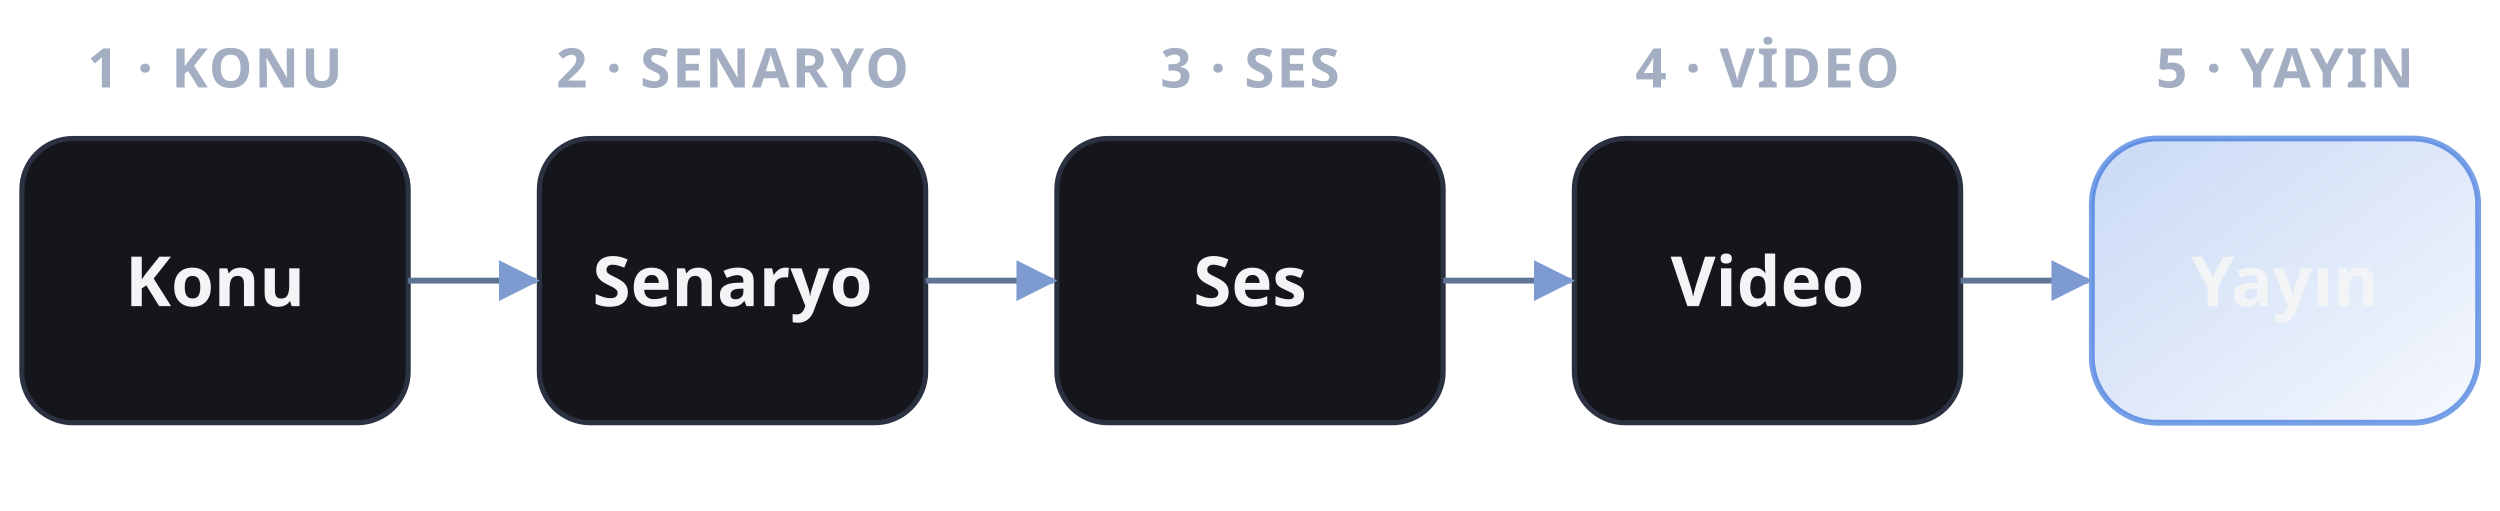
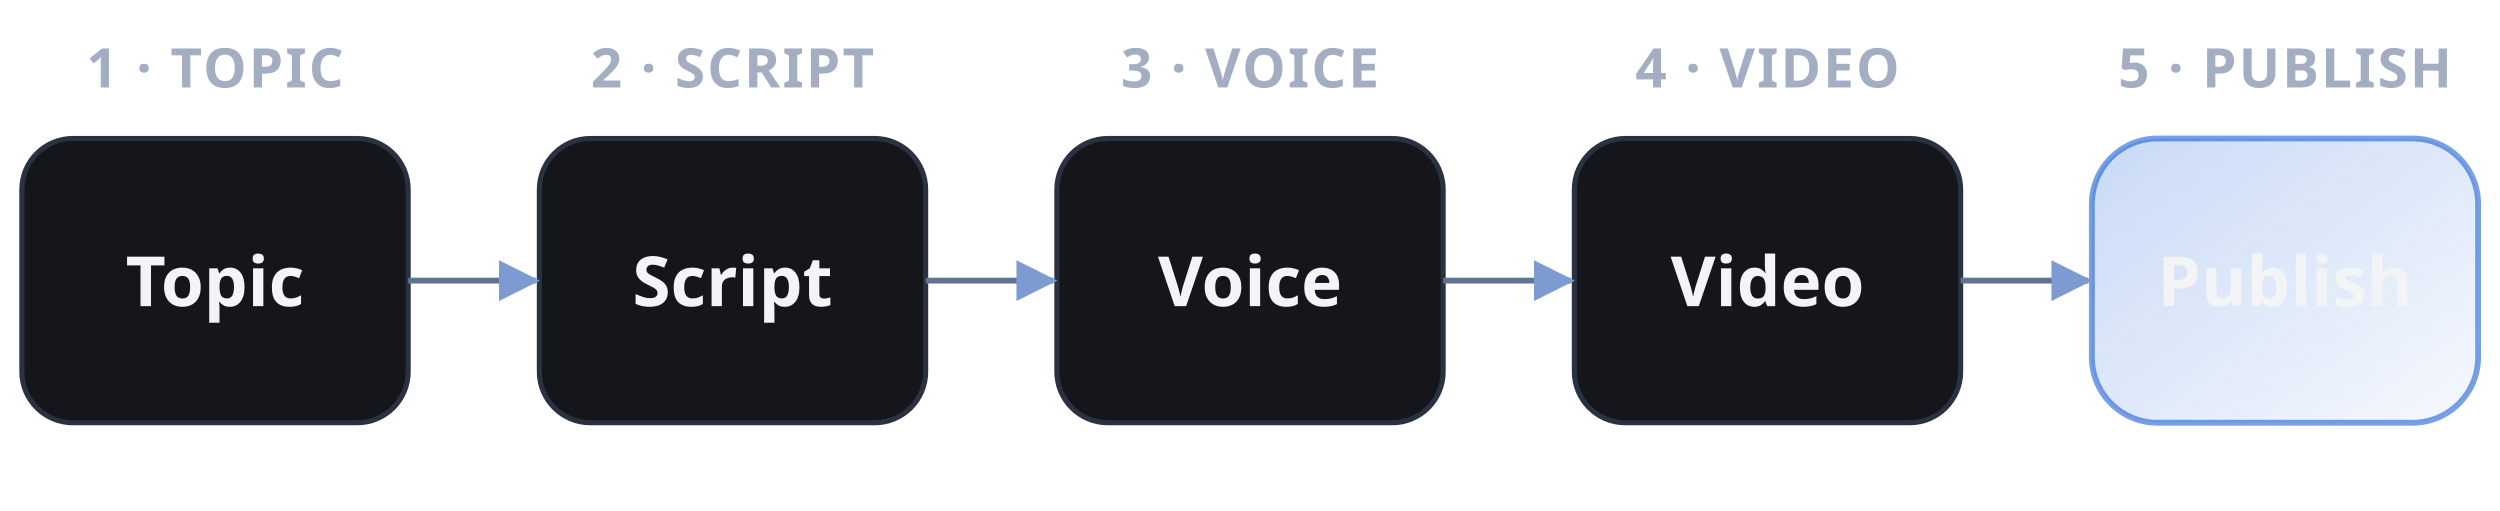
- <svg xmlns="http://www.w3.org/2000/svg" viewBox="0 0 686 140" role="img" aria-label="İçerik Otomasyonu akış şeması: konu, senaryo, ses, video, yayın">
+ <svg xmlns="http://www.w3.org/2000/svg" viewBox="0 0 686 140" role="img" aria-label="Content automation flow: topic, script, voice, video, publish">
  <defs>
    <linearGradient id="ioG1" x1="0" y1="0" x2="1" y2="1">
      <stop offset="0" stop-color="#0a53d3" stop-opacity=".22" />
      <stop offset="1" stop-color="#0a53d3" stop-opacity=".04" />
    </linearGradient>
    <marker id="ioOk" viewBox="0 0 10 10" refX="9" refY="5" markerWidth="7" markerHeight="7" orient="auto">
      <path d="M0 0 L10 5 L0 10 z" fill="#7d9bd0" />
    </marker>
    <style>
.iok{fill:#14161b;stroke:#2a3140;stroke-width:1.4}
.iot{fill:#f2f4f6;font-family:'Space Grotesk',system-ui,sans-serif;font-size:19px;font-weight:600}
.iol{fill:#a3aec2;font-family:'Space Grotesk',system-ui,sans-serif;font-size:15px;font-weight:600;letter-spacing:.04em;text-transform:uppercase}
</style>
  </defs>
  <rect x="0" y="0" width="686" height="140" fill="none" />
-   <text class="iol" x="59" y="24" text-anchor="middle">1 · KONU</text>
+   <text class="iol" x="59" y="24" text-anchor="middle">1 · TOPIC</text>
  <rect class="iok" x="6" y="38" width="106" height="78" rx="14" />
-   <text class="iot" x="59" y="84" text-anchor="middle">Konu</text>
-   <text class="iol" x="201" y="24" text-anchor="middle">2 · SENARYO</text>
+   <text class="iot" x="59" y="84" text-anchor="middle">Topic</text>
+   <text class="iol" x="201" y="24" text-anchor="middle">2 · SCRIPT</text>
  <rect class="iok" x="148" y="38" width="106" height="78" rx="14" />
-   <text class="iot" x="201" y="84" text-anchor="middle">Senaryo</text>
-   <text class="iol" x="343" y="24" text-anchor="middle">3 · SES</text>
+   <text class="iot" x="201" y="84" text-anchor="middle">Script</text>
+   <text class="iol" x="343" y="24" text-anchor="middle">3 · VOICE</text>
  <rect class="iok" x="290" y="38" width="106" height="78" rx="14" />
-   <text class="iot" x="343" y="84" text-anchor="middle">Ses</text>
-   <text class="iol" x="485" y="24" text-anchor="middle">4 · VİDEO</text>
+   <text class="iot" x="343" y="84" text-anchor="middle">Voice</text>
+   <text class="iol" x="485" y="24" text-anchor="middle">4 · VIDEO</text>
  <rect class="iok" x="432" y="38" width="106" height="78" rx="14" />
  <text class="iot" x="485" y="84" text-anchor="middle">Video</text>
-   <text class="iol" x="627" y="24" text-anchor="middle">5 · YAYIN</text>
+   <text class="iol" x="627" y="24" text-anchor="middle">5 · PUBLISH</text>
  <rect x="574" y="38" width="106" height="78" rx="18" fill="url(#ioG1)" stroke="#0a53d3" stroke-opacity=".55" stroke-width="1.6" />
-   <text class="iot" x="627" y="84" text-anchor="middle">Yayın</text>
+   <text class="iot" x="627" y="84" text-anchor="middle">Publish</text>
  <g fill="none" stroke="#5f7396" stroke-width="1.6" marker-end="url(#ioOk)">
    <path d="M112 77 H147" />
    <path d="M254 77 H289" />
    <path d="M396 77 H431" />
    <path d="M538 77 H573" />
  </g>
</svg>
